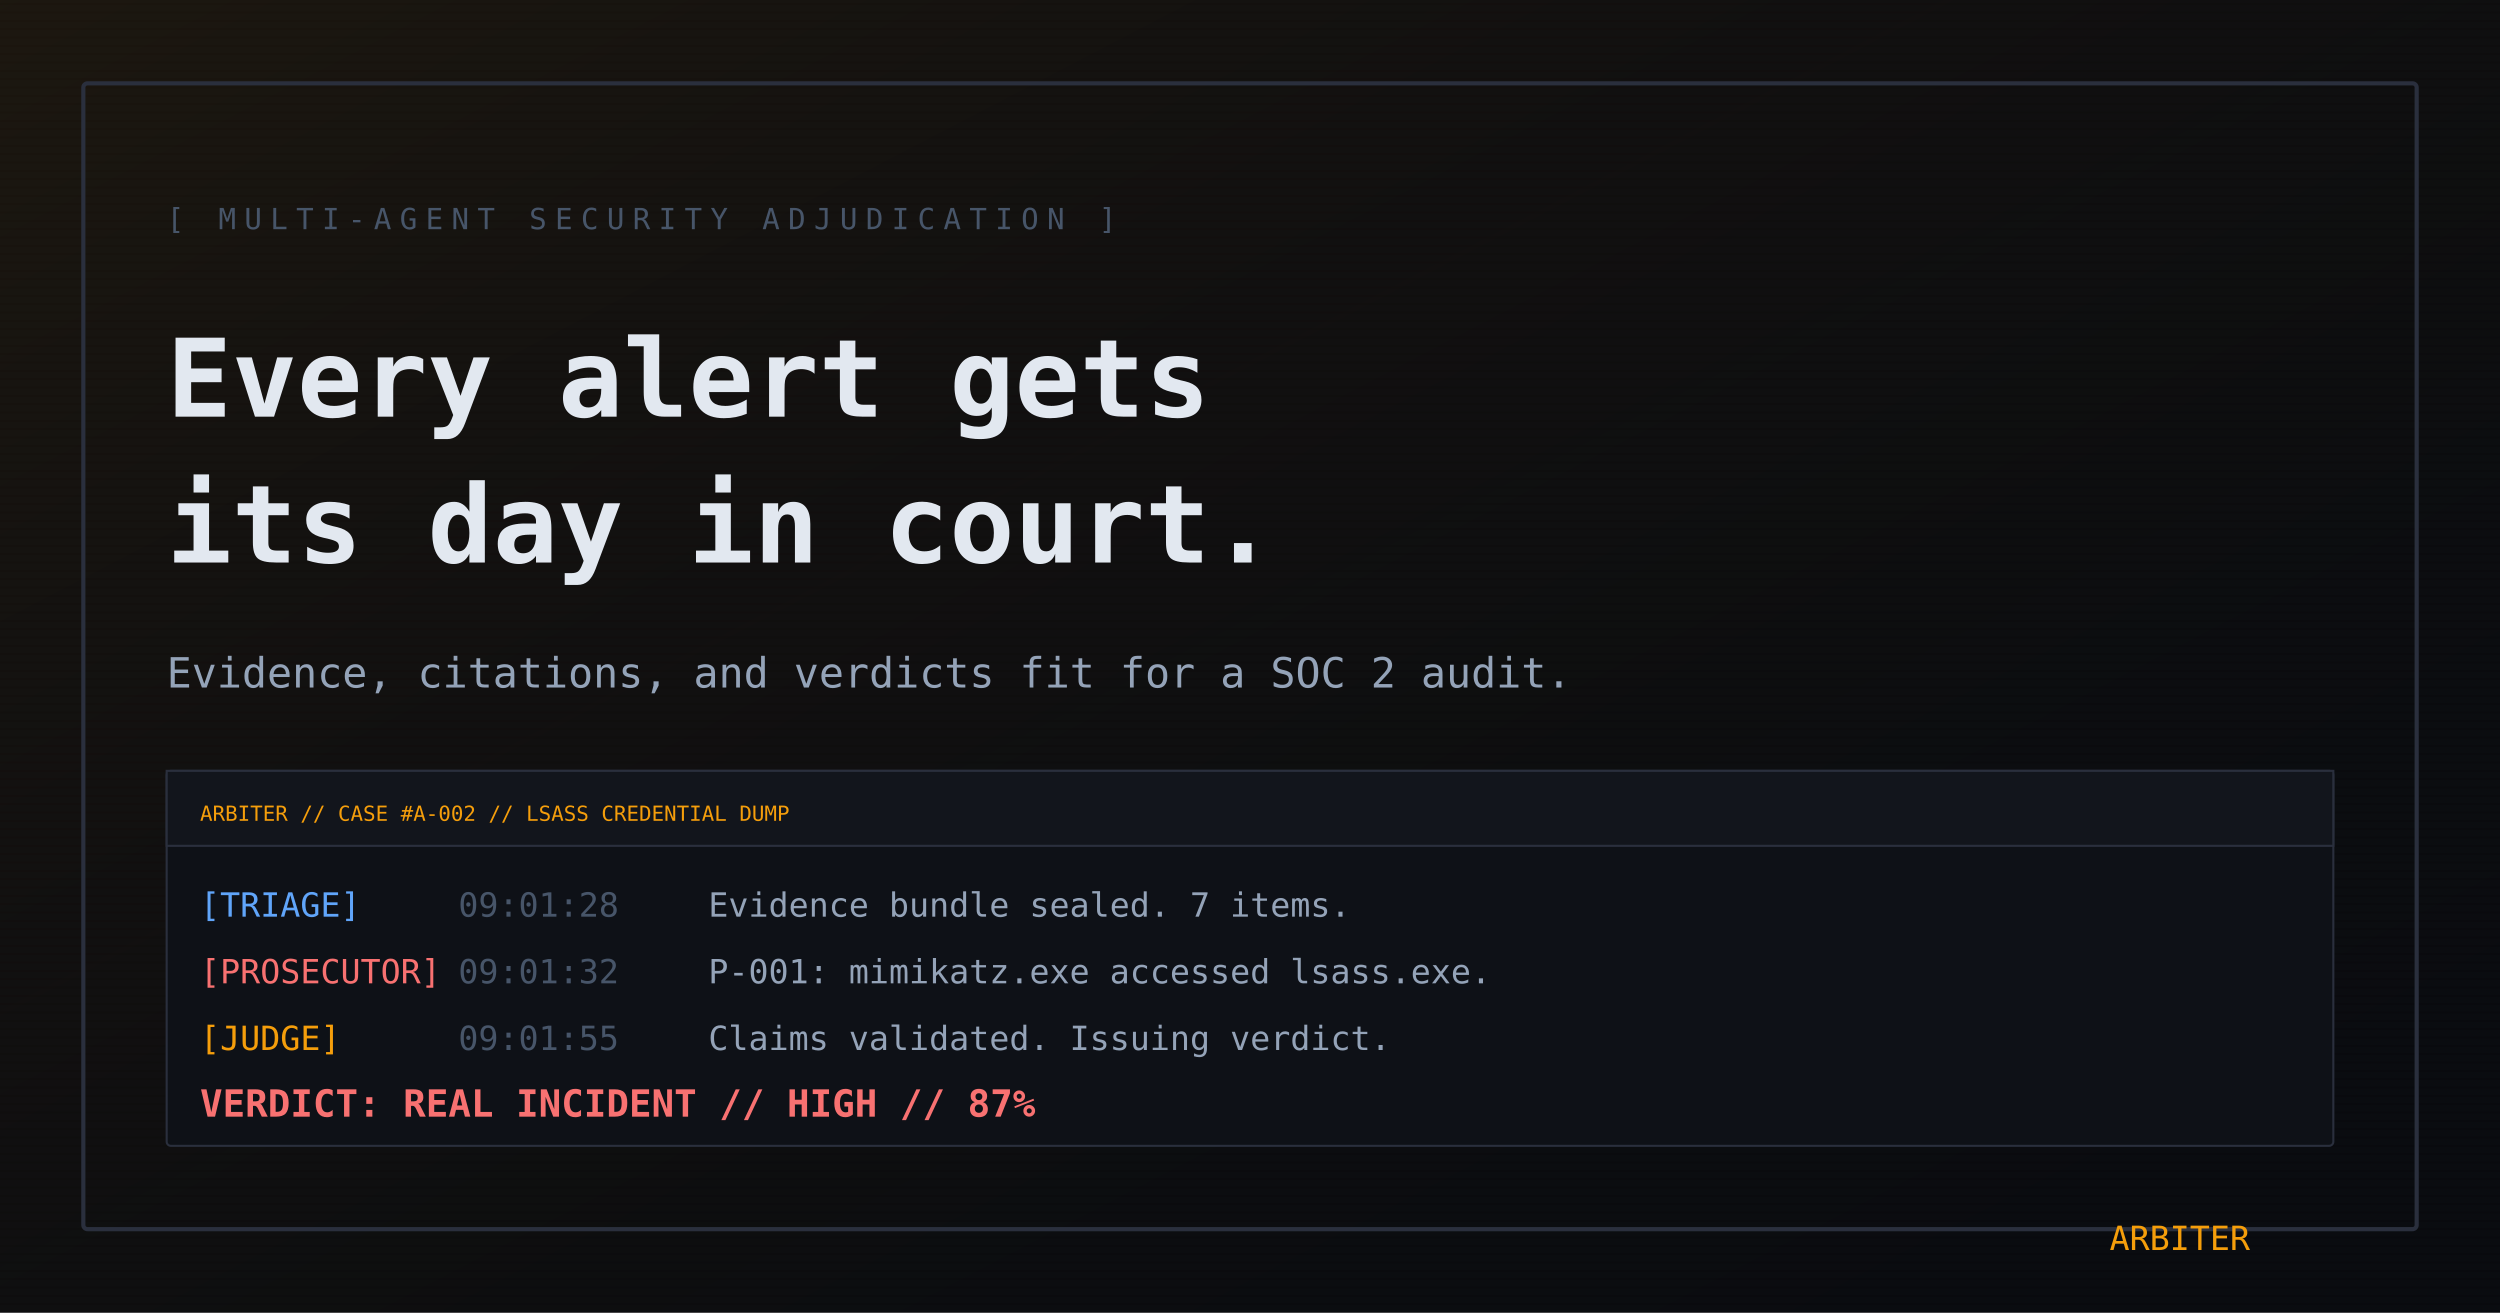
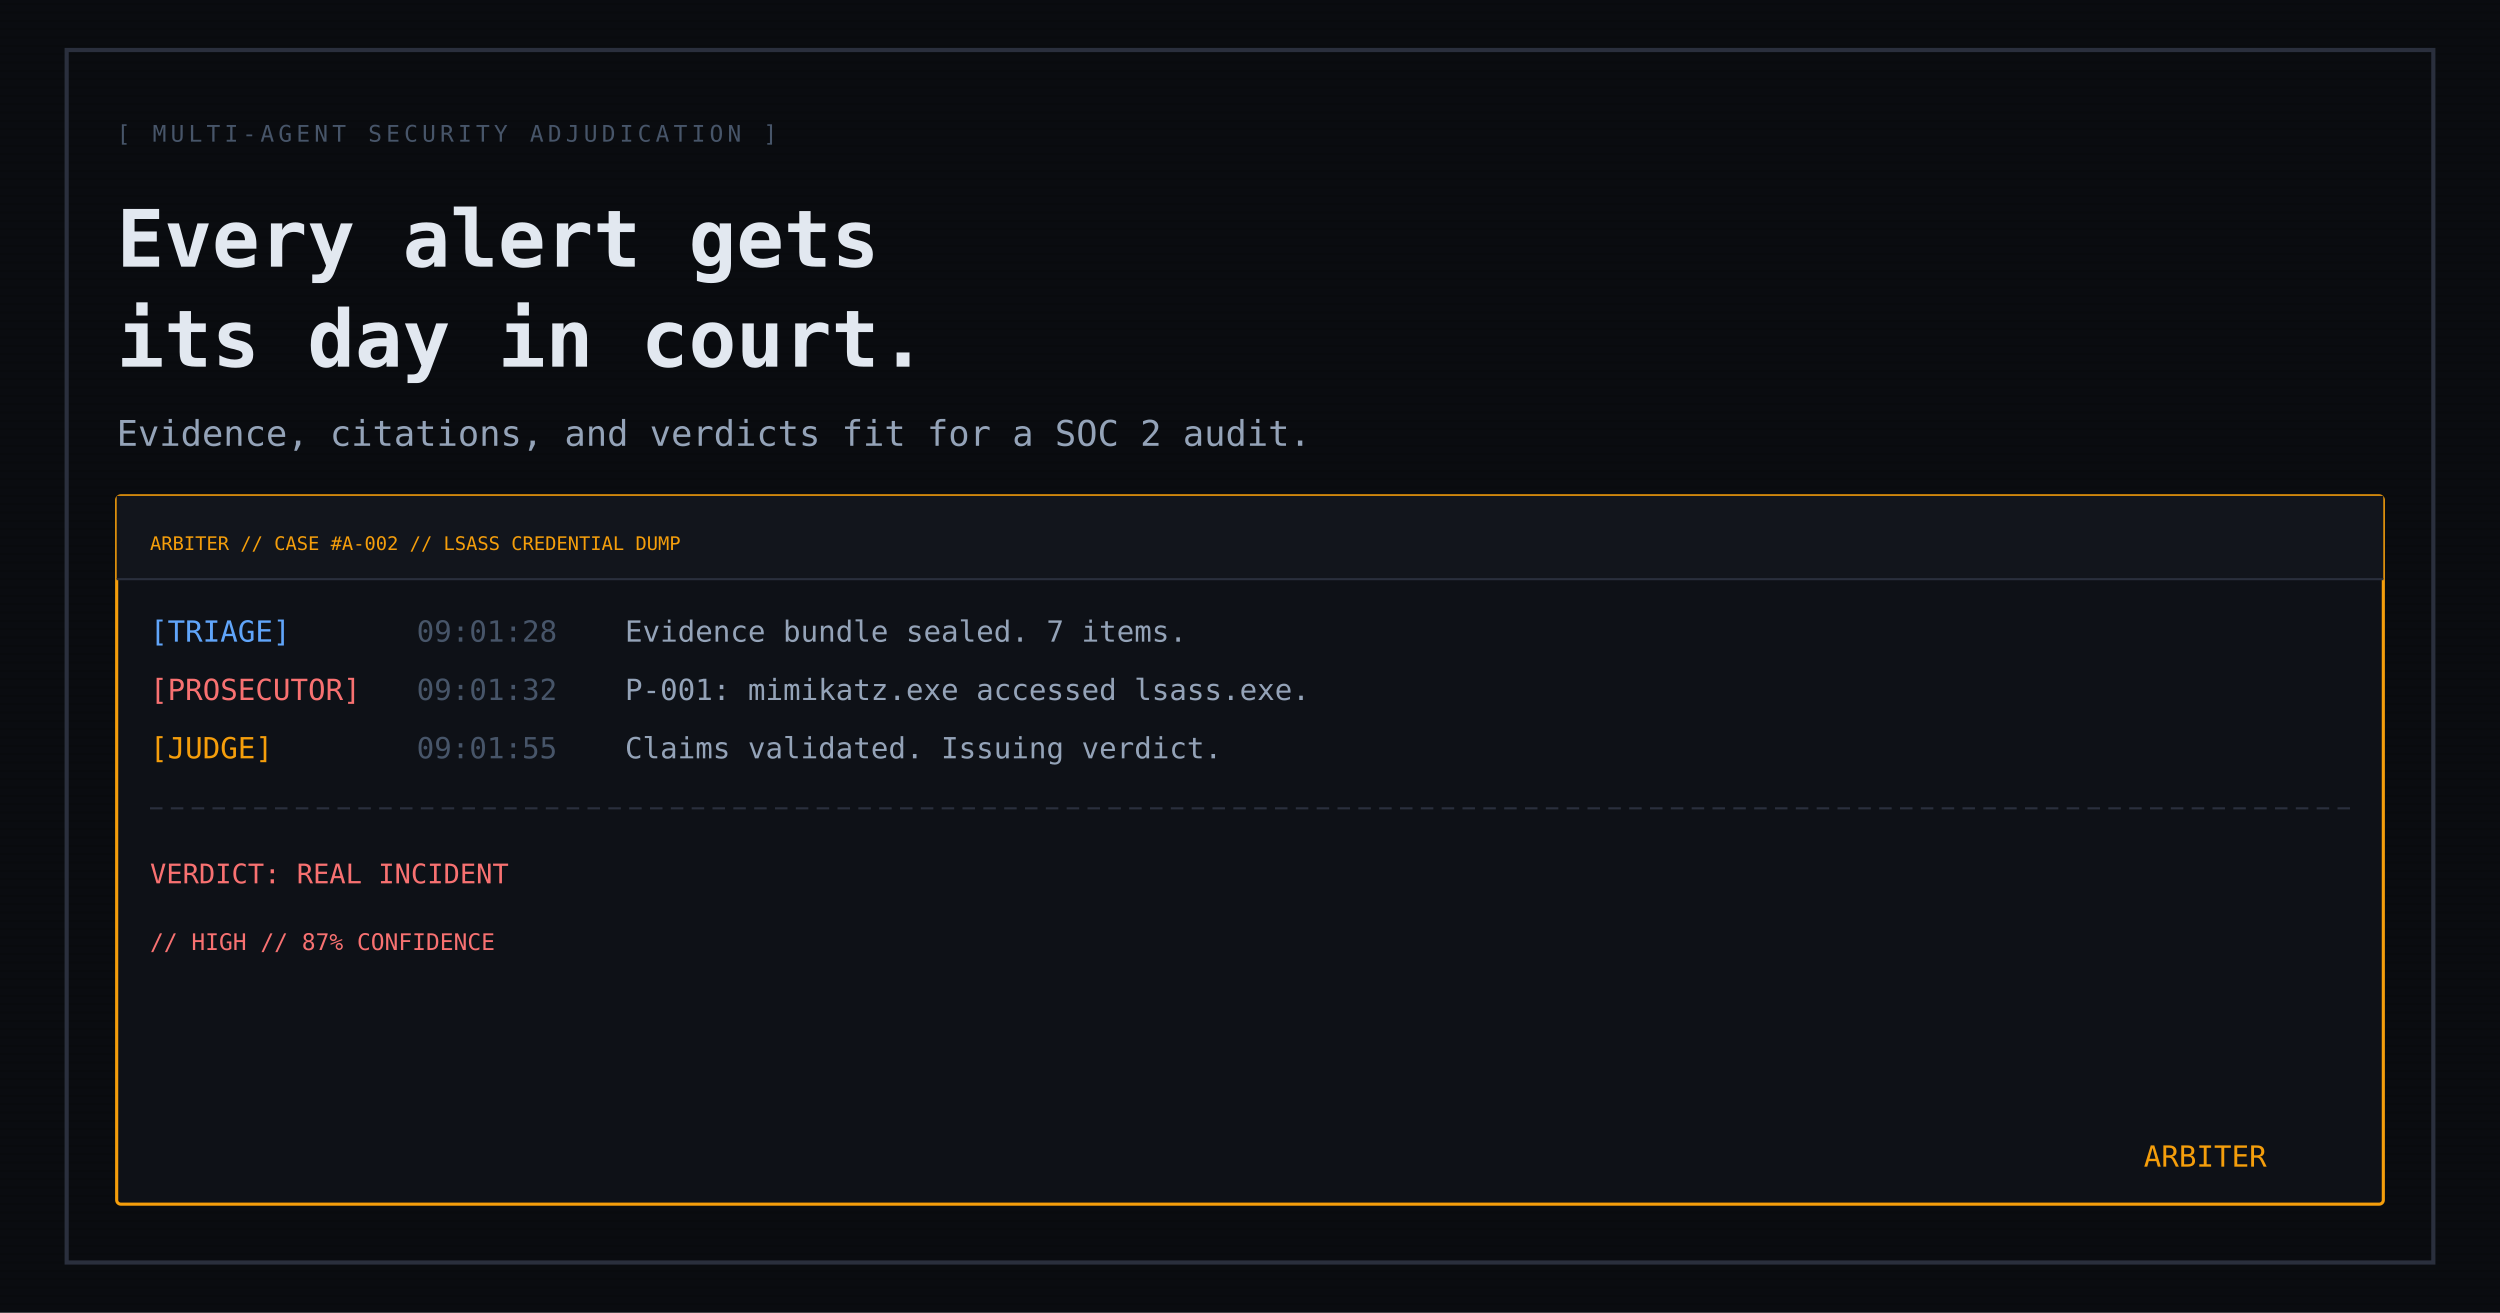
<svg xmlns="http://www.w3.org/2000/svg" width="1200" height="630" viewBox="0 0 1200 630">
  <defs>
    <pattern id="scanlines" width="4" height="4" patternUnits="userSpaceOnUse">
      <rect width="4" height="4" fill="#0a0c10" />
-       <line x1="0" y1="2" x2="4" y2="2" stroke="#000" stroke-opacity="0.15" />
+       <line x1="0" y1="2" x2="4" y2="2" stroke="#000" stroke-opacity="0.12" />
    </pattern>
-     <linearGradient id="glow" x1="0" y1="0" x2="1" y2="1">
-       <stop offset="0%" stop-color="#f59e0b" stop-opacity="0.08" />
-       <stop offset="100%" stop-color="#0a0c10" stop-opacity="0" />
-     </linearGradient>
  </defs>
  <rect width="1200" height="630" fill="#0a0c10" />
  <rect width="1200" height="630" fill="url(#scanlines)" />
-   <rect width="1200" height="630" fill="url(#glow)" />
-   <rect x="40" y="40" width="1120" height="550" rx="2" fill="none" stroke="#2a2f3d" stroke-width="2" />
-   <text x="80" y="110" fill="#475569" font-family="'Press Start 2P', monospace" font-size="14" letter-spacing="4">
+   <rect x="32" y="24" width="1136" height="582" fill="none" stroke="#2a2f3d" stroke-width="2" />
+   <text x="56" y="68" fill="#475569" font-family="'Press Start 2P', monospace" font-size="11" letter-spacing="2">
    [ MULTI-AGENT SECURITY ADJUDICATION ]
  </text>
-   <text x="80" y="200" fill="#e2e8f0" font-family="'JetBrains Mono', monospace" font-size="52" font-weight="700">
+   <text x="56" y="128" fill="#e2e8f0" font-family="'JetBrains Mono', monospace" font-size="38" font-weight="700">
    Every alert gets
  </text>
-   <text x="80" y="270" fill="#e2e8f0" font-family="'JetBrains Mono', monospace" font-size="52" font-weight="700">
+   <text x="56" y="176" fill="#e2e8f0" font-family="'JetBrains Mono', monospace" font-size="38" font-weight="700">
    its day in court.
  </text>
-   <text x="80" y="330" fill="#94a3b8" font-family="'JetBrains Mono', monospace" font-size="20">
+   <text x="56" y="214" fill="#94a3b8" font-family="'JetBrains Mono', monospace" font-size="17">
    Evidence, citations, and verdicts fit for a SOC 2 audit.
  </text>
-   <rect x="80" y="370" width="1040" height="180" rx="2" fill="#0e1117" stroke="#2a2f3d" stroke-width="1" />
-   <rect x="80" y="370" width="1040" height="36" fill="#12151c" stroke="#2a2f3d" stroke-width="1" />
-   <text x="96" y="394" fill="#f59e0b" font-family="'Press Start 2P', monospace" font-size="10">
+   <rect x="56" y="238" width="1088" height="340" rx="2" fill="#0e1117" stroke="#f59e0b" stroke-width="1.5" />
+   <rect x="56" y="238" width="1088" height="40" fill="#12151c" />
+   <line x1="56" y1="278" x2="1144" y2="278" stroke="#2a2f3d" />
+   <text x="72" y="264" fill="#f59e0b" font-family="'Press Start 2P', monospace" font-size="9">
    ARBITER // CASE #A-002 // LSASS CREDENTIAL DUMP
  </text>
-   <text x="96" y="440" fill="#60a5fa" font-family="'JetBrains Mono', monospace" font-size="16">[TRIAGE]</text>
-   <text x="220" y="440" fill="#475569" font-family="'JetBrains Mono', monospace" font-size="16">09:01:28</text>
-   <text x="340" y="440" fill="#94a3b8" font-family="'JetBrains Mono', monospace" font-size="16">Evidence bundle sealed. 7 items.</text>
-   <text x="96" y="472" fill="#f87171" font-family="'JetBrains Mono', monospace" font-size="16">[PROSECUTOR]</text>
-   <text x="220" y="472" fill="#475569" font-family="'JetBrains Mono', monospace" font-size="16">09:01:32</text>
-   <text x="340" y="472" fill="#94a3b8" font-family="'JetBrains Mono', monospace" font-size="16">P-001: mimikatz.exe accessed lsass.exe.</text>
-   <text x="96" y="504" fill="#f59e0b" font-family="'JetBrains Mono', monospace" font-size="16">[JUDGE]</text>
-   <text x="220" y="504" fill="#475569" font-family="'JetBrains Mono', monospace" font-size="16">09:01:55</text>
-   <text x="340" y="504" fill="#94a3b8" font-family="'JetBrains Mono', monospace" font-size="16">Claims validated. Issuing verdict.</text>
-   <text x="96" y="536" fill="#f87171" font-family="'JetBrains Mono', monospace" font-size="18" font-weight="700">
-     VERDICT: REAL INCIDENT  //  HIGH  //  87%
+   <text x="72" y="308" fill="#60a5fa" font-family="'JetBrains Mono', monospace" font-size="14">[TRIAGE]</text>
+   <text x="200" y="308" fill="#475569" font-family="'JetBrains Mono', monospace" font-size="14">09:01:28</text>
+   <text x="300" y="308" fill="#94a3b8" font-family="'JetBrains Mono', monospace" font-size="14">Evidence bundle sealed. 7 items.</text>
+   <text x="72" y="336" fill="#f87171" font-family="'JetBrains Mono', monospace" font-size="14">[PROSECUTOR]</text>
+   <text x="200" y="336" fill="#475569" font-family="'JetBrains Mono', monospace" font-size="14">09:01:32</text>
+   <text x="300" y="336" fill="#94a3b8" font-family="'JetBrains Mono', monospace" font-size="14">P-001: mimikatz.exe accessed lsass.exe.</text>
+   <text x="72" y="364" fill="#f59e0b" font-family="'JetBrains Mono', monospace" font-size="14">[JUDGE]</text>
+   <text x="200" y="364" fill="#475569" font-family="'JetBrains Mono', monospace" font-size="14">09:01:55</text>
+   <text x="300" y="364" fill="#94a3b8" font-family="'JetBrains Mono', monospace" font-size="14">Claims validated. Issuing verdict.</text>
+   <line x1="72" y1="388" x2="1128" y2="388" stroke="#2a2f3d" stroke-dasharray="6 4" />
+   <text x="72" y="424" fill="#f87171" font-family="'Press Start 2P', monospace" font-size="13">
+     VERDICT: REAL INCIDENT
  </text>
-   <text x="1080" y="600" fill="#f59e0b" font-family="'Press Start 2P', monospace" font-size="16" text-anchor="end">ARBITER</text>
+   <text x="72" y="456" fill="#f87171" font-family="'Press Start 2P', monospace" font-size="11">
+     // HIGH // 87% CONFIDENCE
+   </text>
+   <text x="1088" y="560" fill="#f59e0b" font-family="'Press Start 2P', monospace" font-size="14" text-anchor="end">ARBITER</text>
</svg>
